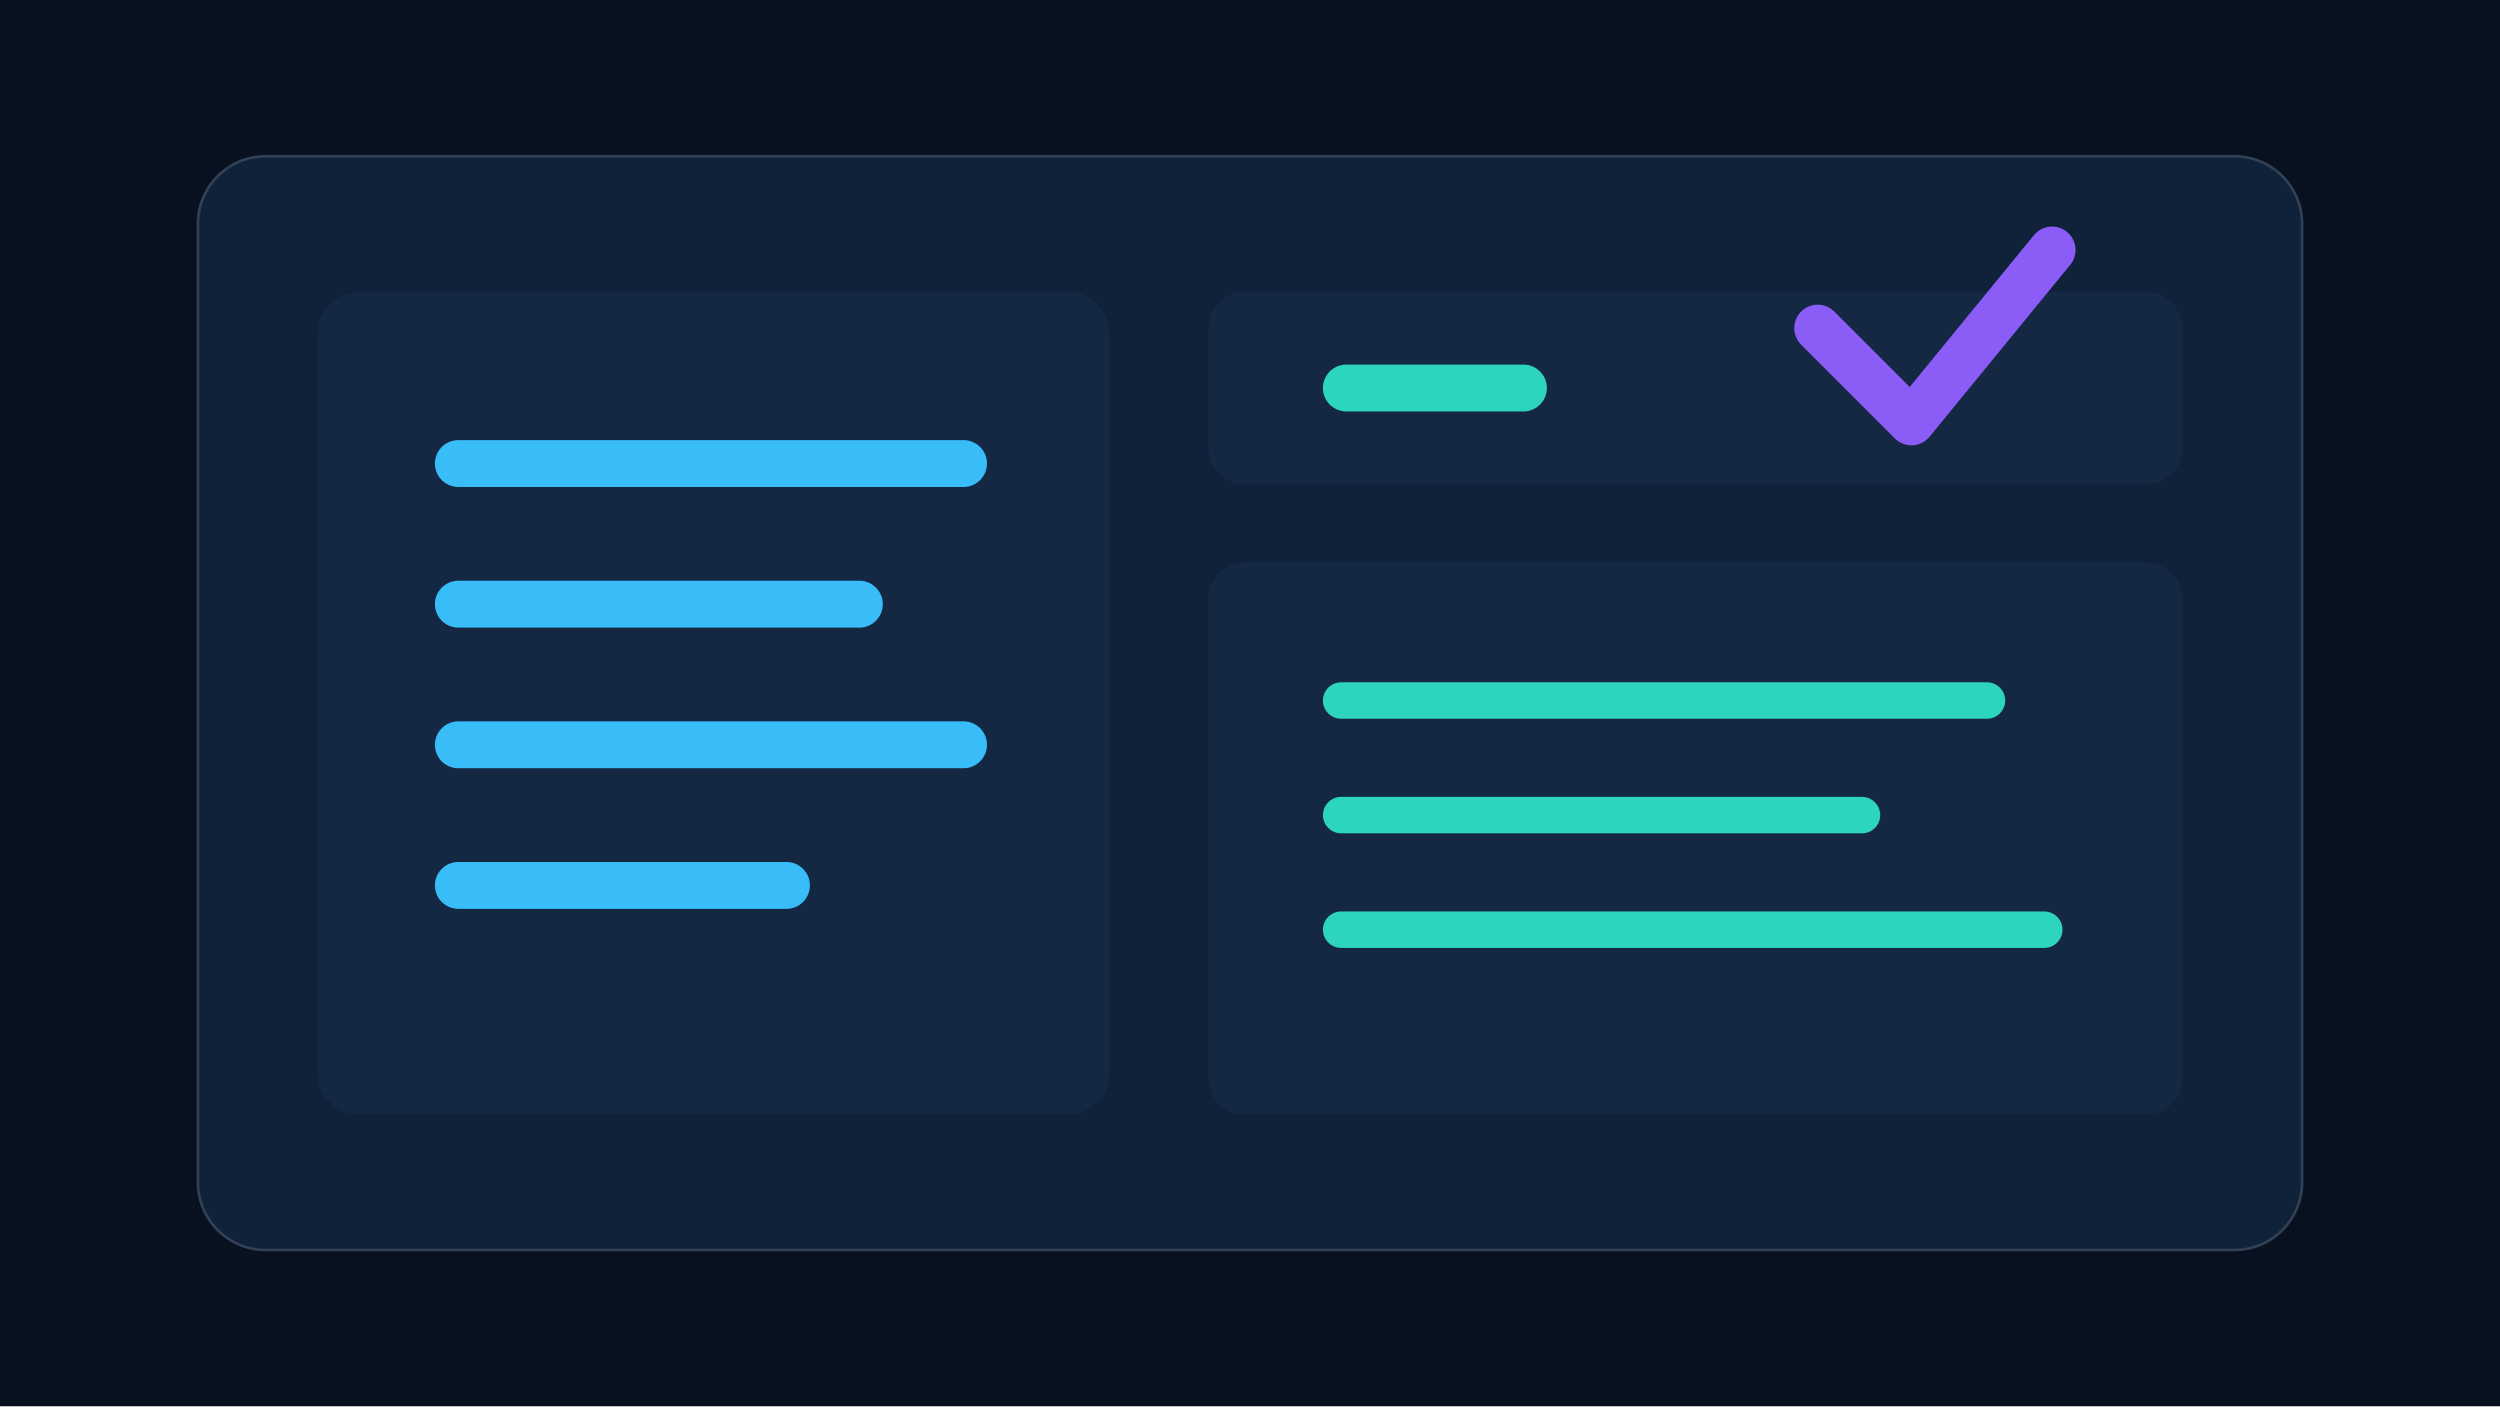
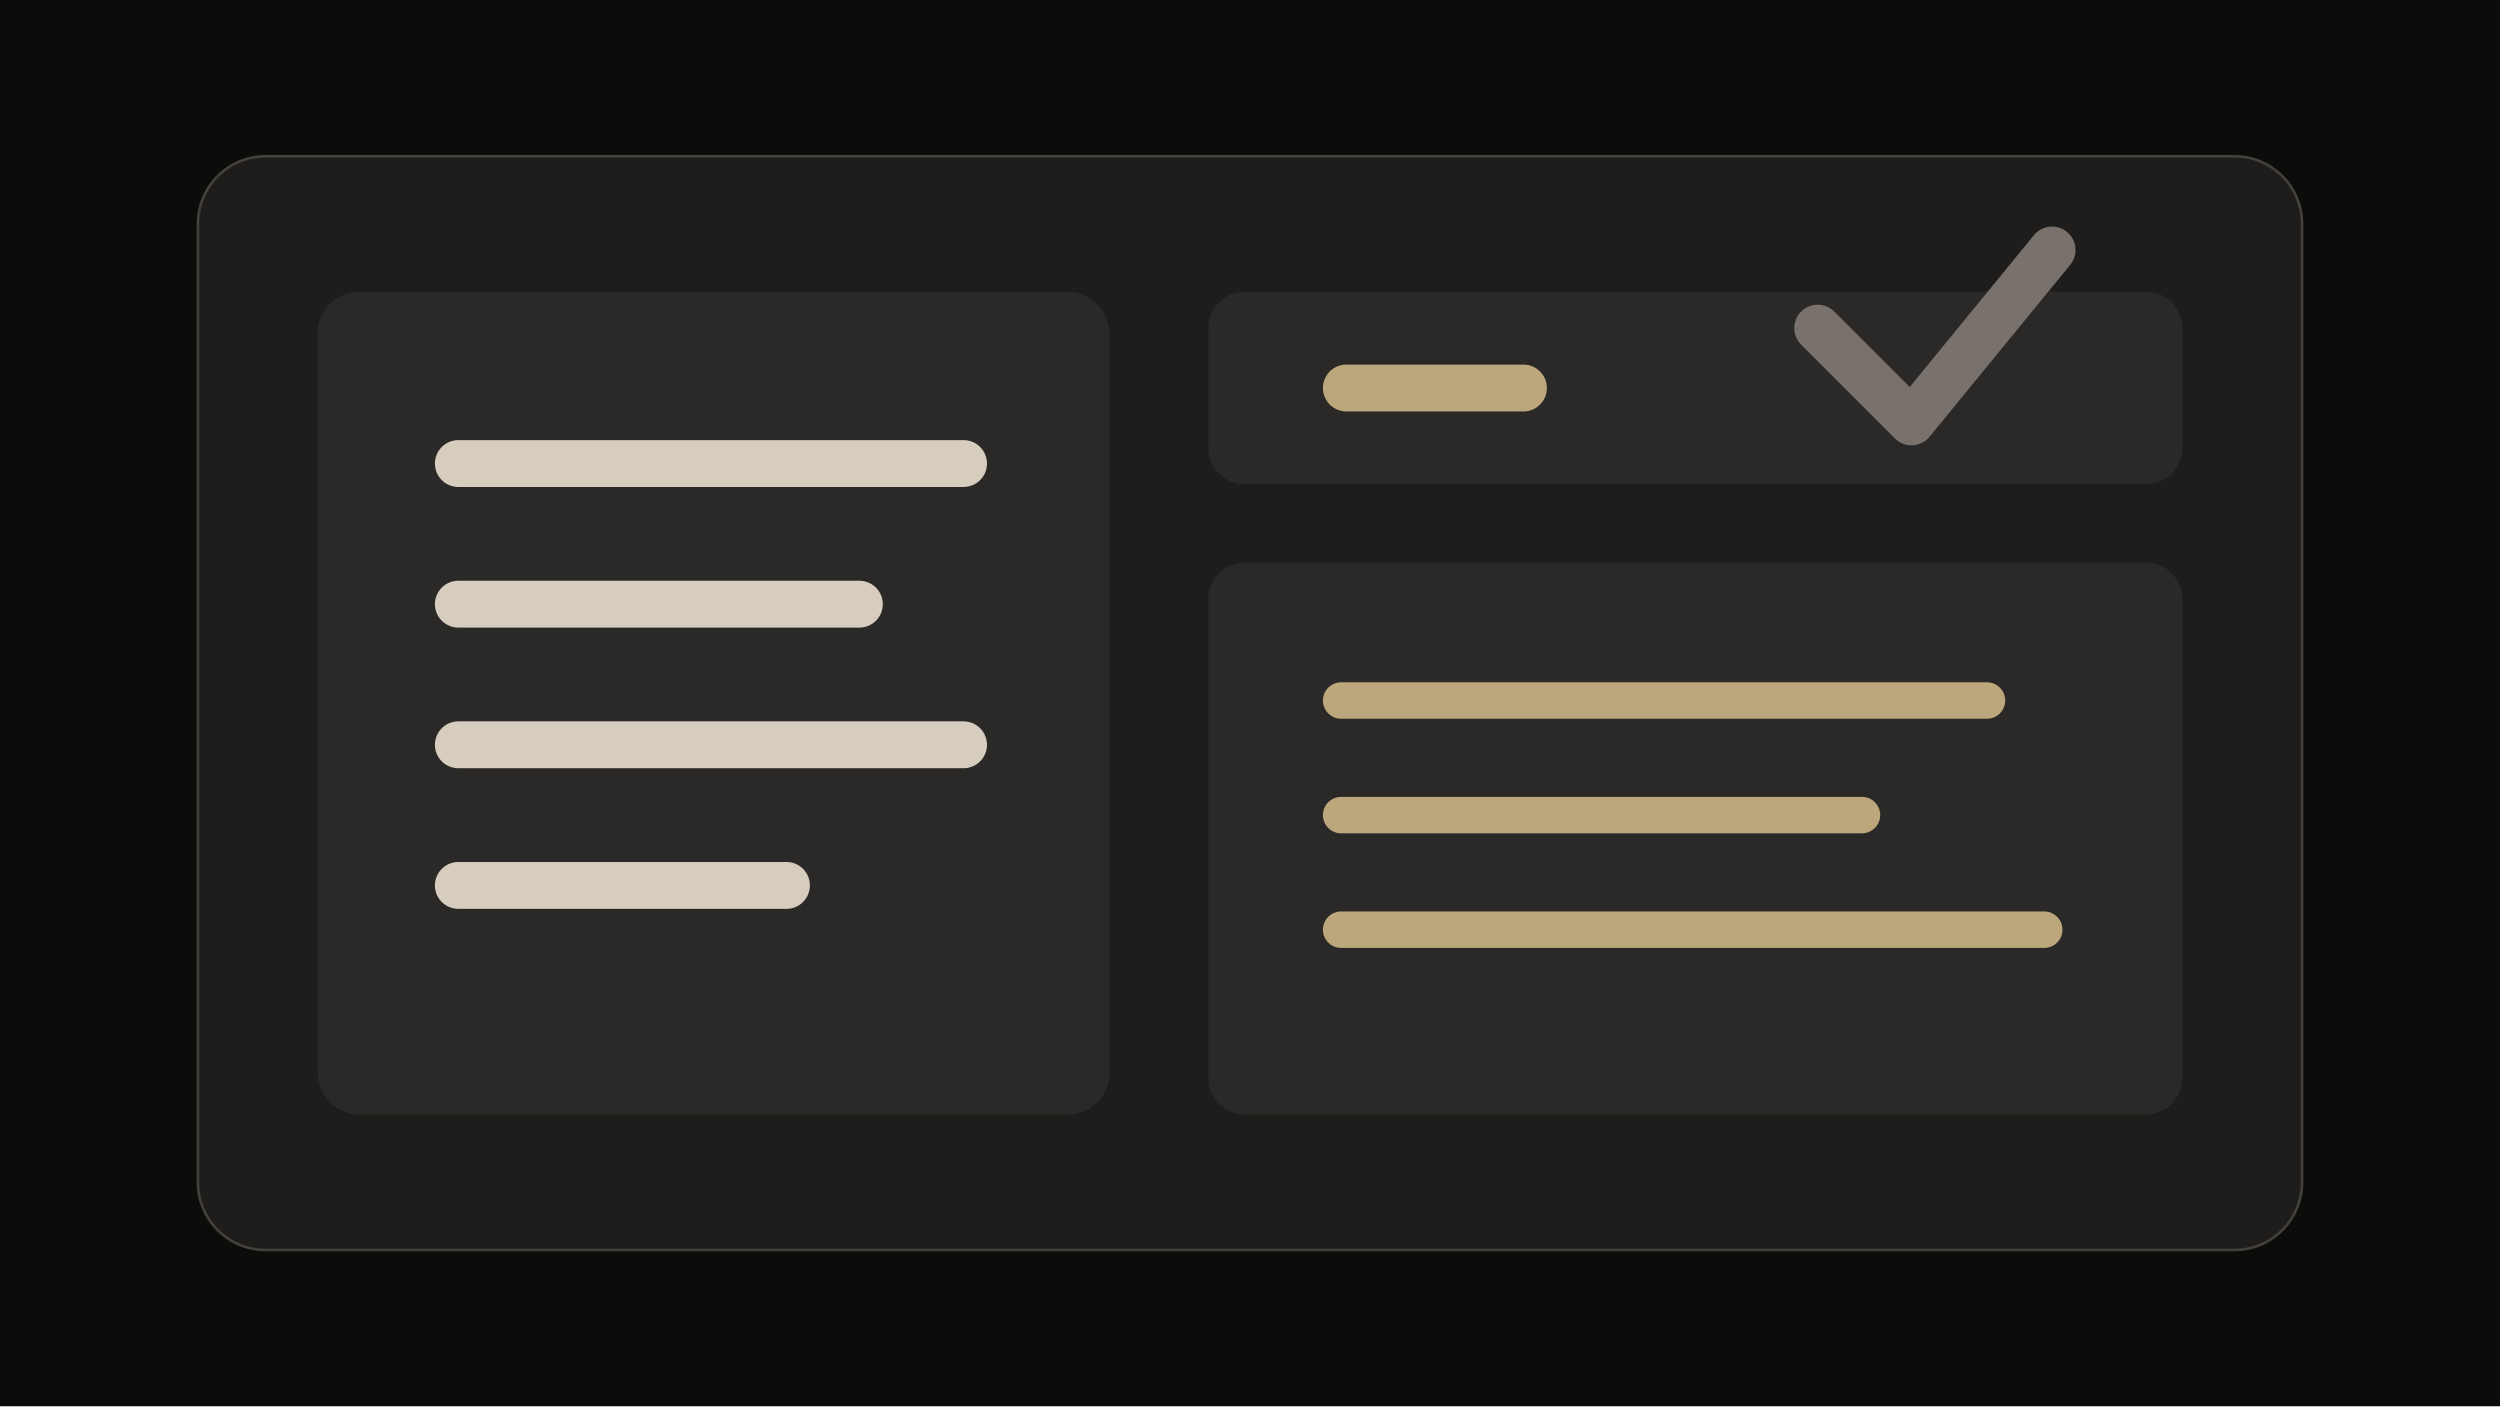
<svg xmlns="http://www.w3.org/2000/svg" width="960" height="540" viewBox="0 0 960 540" role="img" aria-label="Demonstração Projeto Oficina">
-   <rect width="960" height="540" fill="#07111f" />
-   <rect x="76" y="60" width="808" height="420" rx="26" fill="#10213a" stroke="#334155" />
-   <rect x="122" y="112" width="304" height="316" rx="16" fill="#142844" />
-   <rect x="464" y="112" width="374" height="74" rx="14" fill="#142844" />
-   <rect x="464" y="216" width="374" height="212" rx="14" fill="#142844" />
-   <g stroke="#38bdf8" stroke-width="18" stroke-linecap="round">
+   <rect width="960" height="540" fill="#0c0c0b" />
+   <rect x="76" y="60" width="808" height="420" rx="26" fill="#1e1d1b" stroke="#44403c" />
+   <rect x="122" y="112" width="304" height="316" rx="16" fill="#2a2927" />
+   <rect x="464" y="112" width="374" height="74" rx="14" fill="#2a2927" />
+   <rect x="464" y="216" width="374" height="212" rx="14" fill="#2a2927" />
+   <g stroke="#d6cdbe" stroke-width="18" stroke-linecap="round">
    <path d="M176 178h194M176 232h154M176 286h194M176 340h126" />
  </g>
-   <g fill="#2dd4bf">
+   <g fill="#bca67b">
    <rect x="508" y="140" width="86" height="18" rx="9" />
    <rect x="508" y="262" width="262" height="14" rx="7" />
    <rect x="508" y="306" width="214" height="14" rx="7" />
    <rect x="508" y="350" width="284" height="14" rx="7" />
  </g>
-   <path d="M698 126l36 36 54-66" fill="none" stroke="#8b5cf6" stroke-width="18" stroke-linecap="round" stroke-linejoin="round" />
+   <path d="M698 126l36 36 54-66" fill="none" stroke="#78716c" stroke-width="18" stroke-linecap="round" stroke-linejoin="round" />
</svg>
